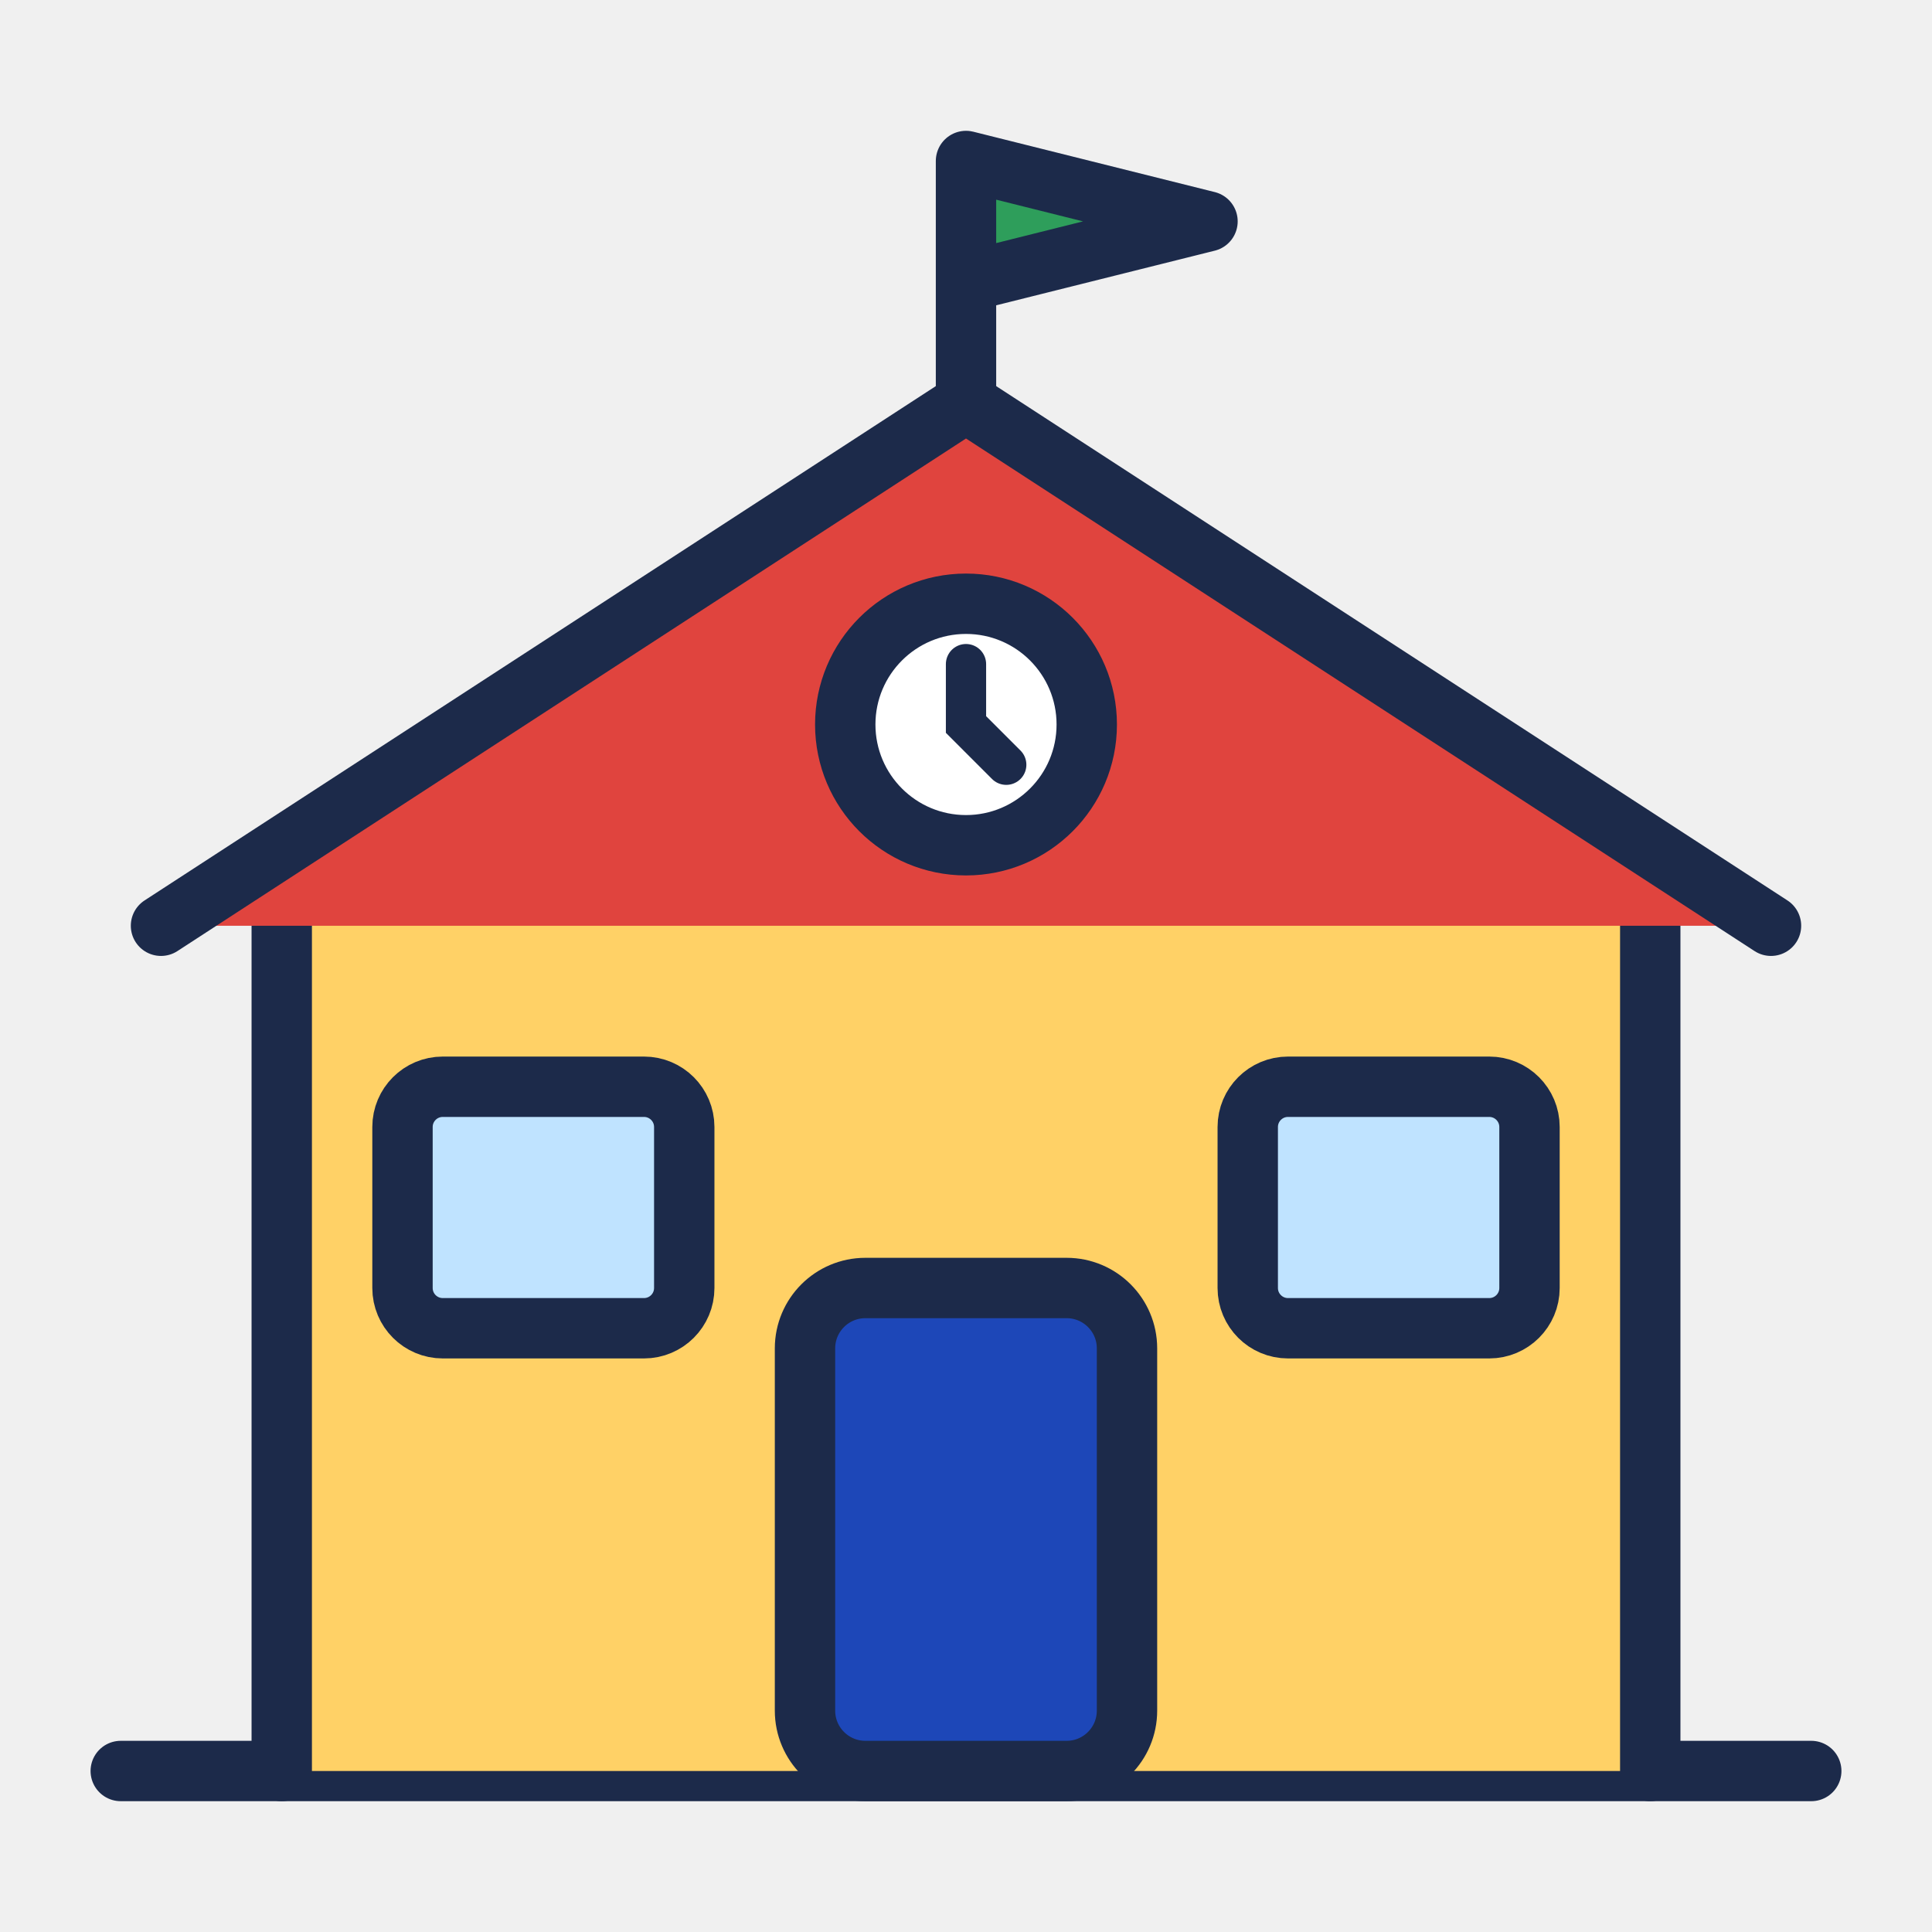
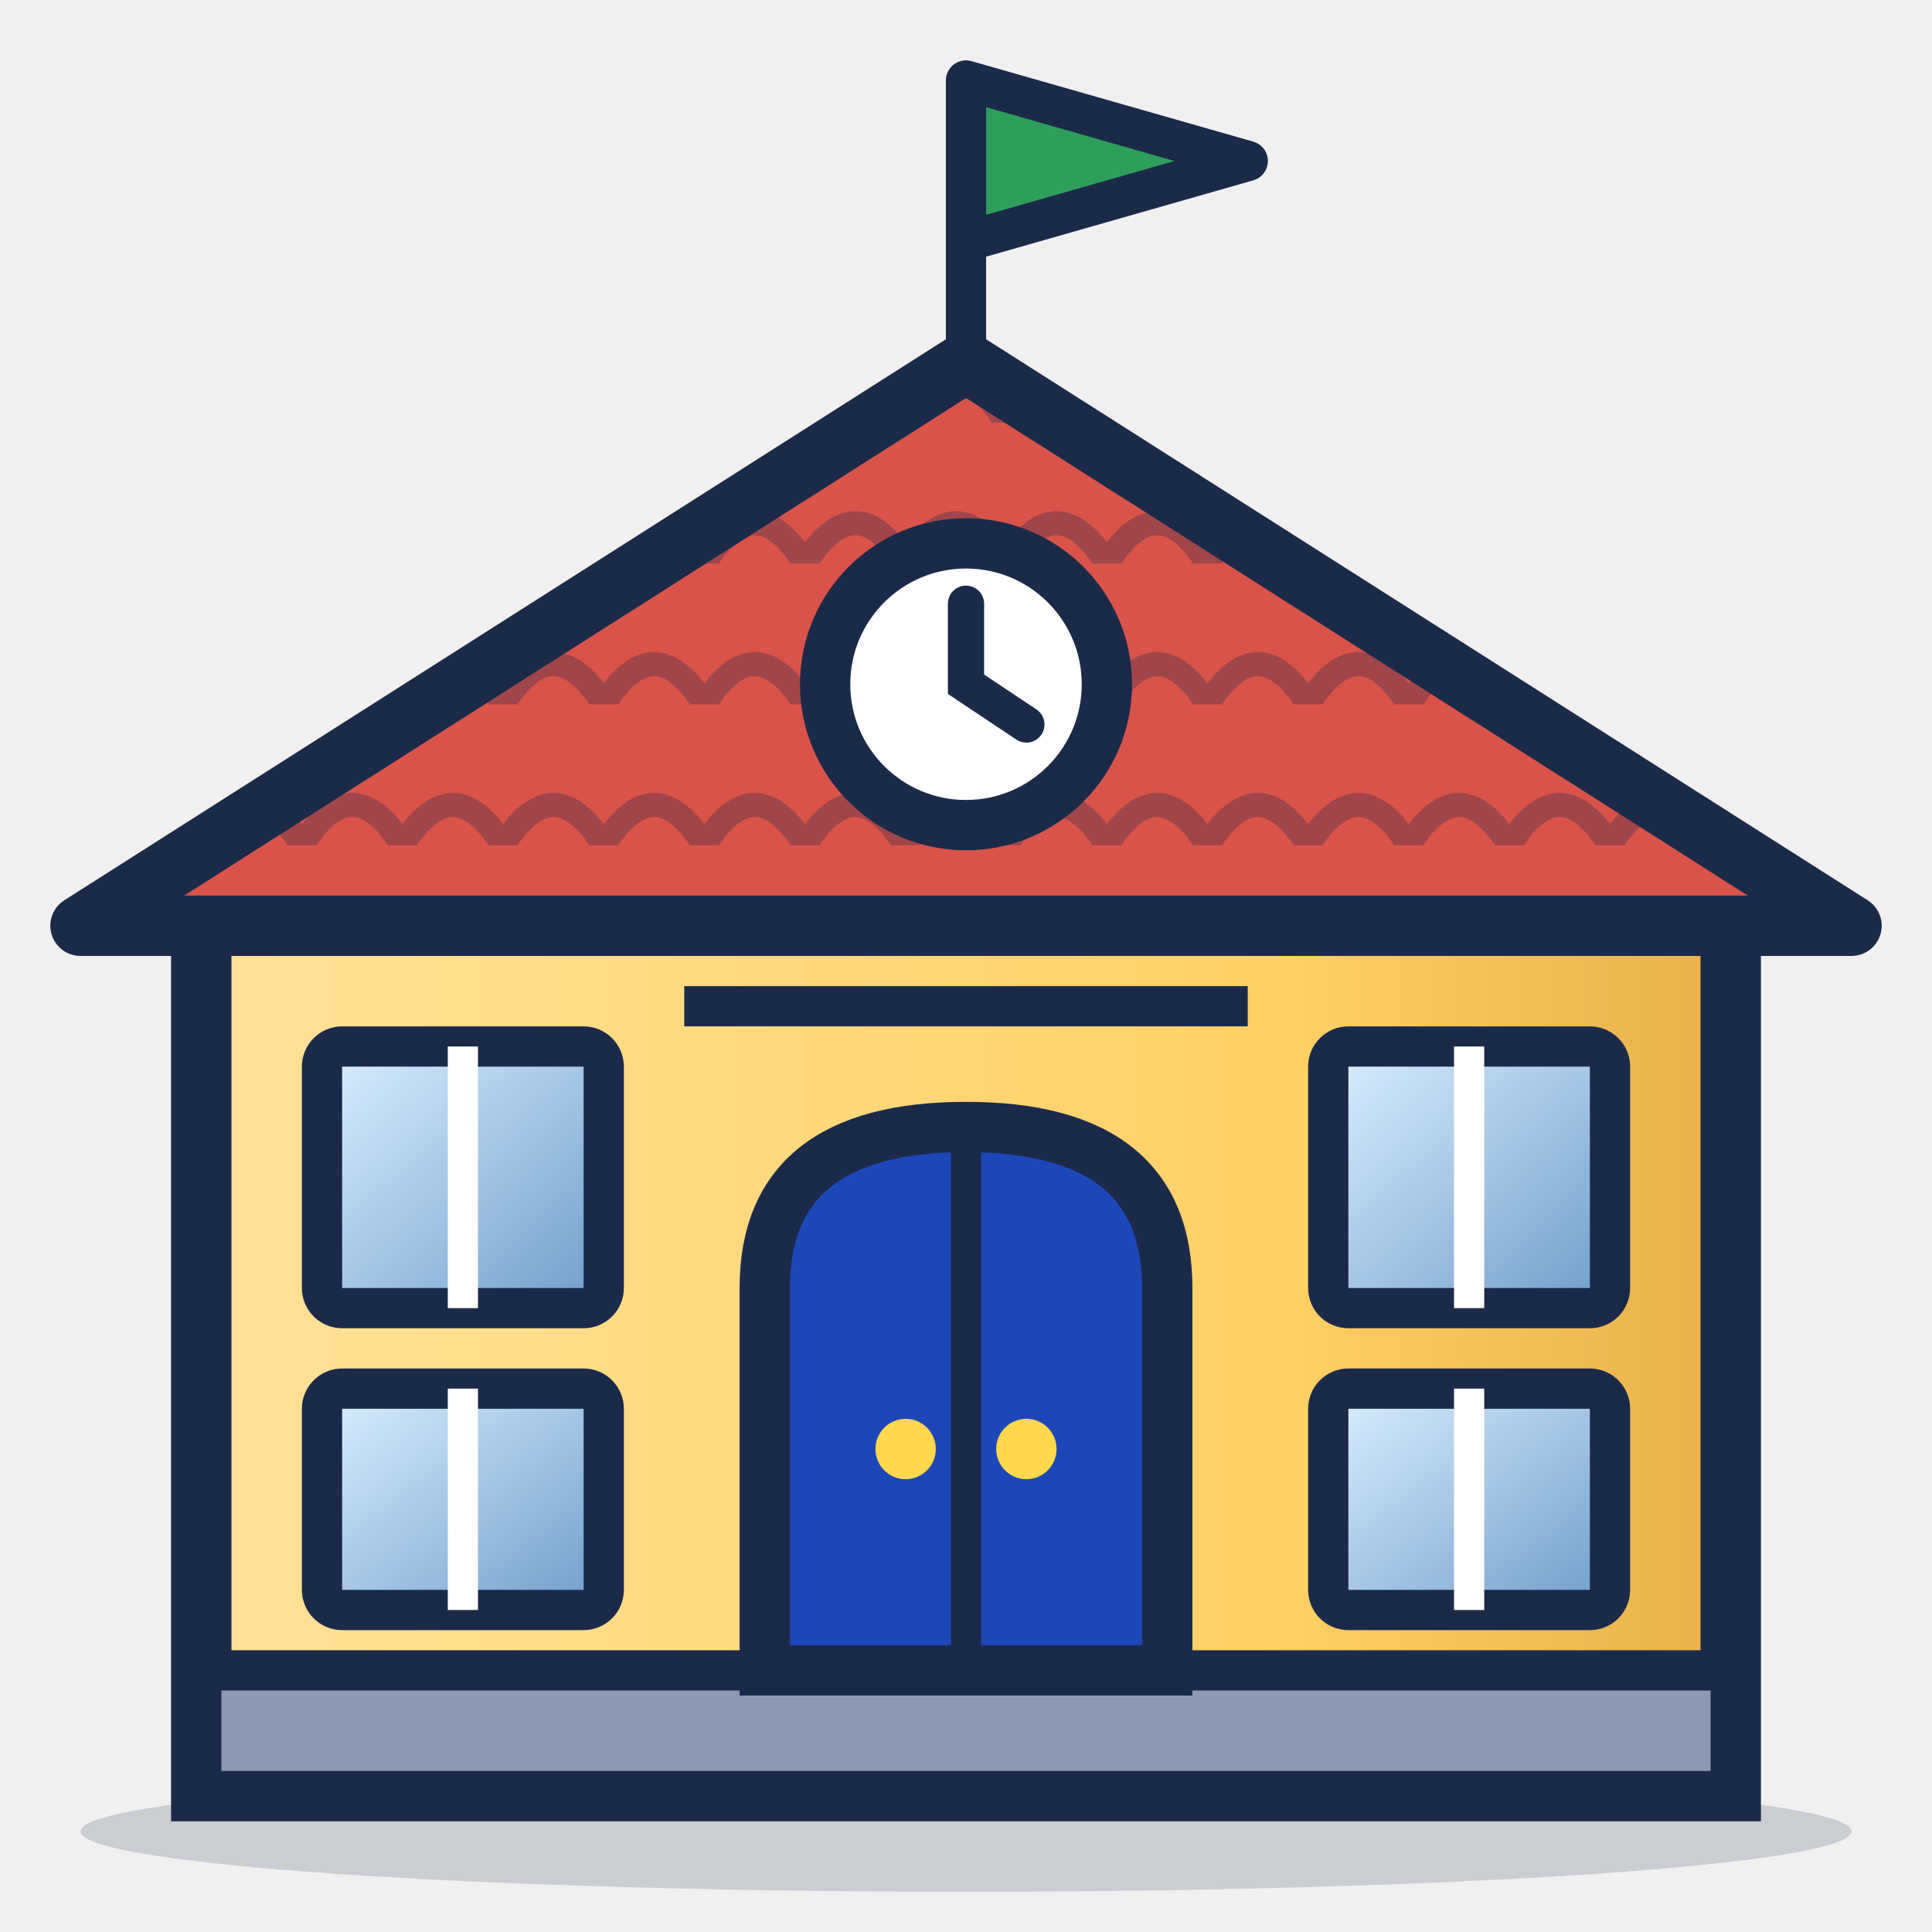
<svg xmlns="http://www.w3.org/2000/svg" width="96" height="96" viewBox="0 0 96 96" fill="none">
-   <path d="M6 88 H90" stroke="#1C2A4A" stroke-width="3" stroke-linecap="round" stroke-linejoin="round" />
-   <path d="M14 88 V44 H82 V88" fill="#FFD166" stroke="#1C2A4A" stroke-width="3" stroke-linecap="round" stroke-linejoin="round" />
-   <path d="M8 46 L48 20 L88 46" fill="#E0443E" stroke="#1C2A4A" stroke-width="3" stroke-linecap="round" stroke-linejoin="round" />
-   <rect x="40" y="64" width="16" height="24" rx="3" fill="#1D47B8" stroke="#1C2A4A" stroke-width="3" stroke-linecap="round" stroke-linejoin="round" />
-   <rect x="20" y="54" width="14" height="12" rx="2" fill="#BFE3FF" stroke="#1C2A4A" stroke-width="3" stroke-linecap="round" stroke-linejoin="round" />
-   <rect x="62" y="54" width="14" height="12" rx="2" fill="#BFE3FF" stroke="#1C2A4A" stroke-width="3" stroke-linecap="round" stroke-linejoin="round" />
-   <circle cx="48" cy="36" r="6" fill="#FFFFFF" stroke="#1C2A4A" stroke-width="3" stroke-linecap="round" stroke-linejoin="round" />
-   <path d="M48 33 V36 L50 38" stroke="#1C2A4A" stroke-width="2" stroke-linecap="round" />
-   <path d="M48 20 V8 L60 11 L48 14" fill="#2E9E5B" stroke="#1C2A4A" stroke-width="3" stroke-linecap="round" stroke-linejoin="round" />
+   <defs>
+     <linearGradient id="wl" x1="0" x2="1">
+       <stop offset="0" stop-color="#FFE29A" />
+       <stop offset="0.7" stop-color="#FFD166" />
+       <stop offset="1" stop-color="#E8B04A" />
+     </linearGradient>
+     <pattern id="tl" width="10" height="7" patternUnits="userSpaceOnUse">
+       <rect width="10" height="7" fill="#D9534A" />
+       <path d="M0 7 Q 2.5 3 5 7 Q 7.5 3 10 7" stroke="#1C2A4A" stroke-opacity="0.3" stroke-width="1.2" fill="none" />
+     </pattern>
+     <linearGradient id="gl" x1="0" y1="0" x2="1" y2="1">
+       <stop offset="0" stop-color="#DDF0FF" />
+       <stop offset="1" stop-color="#6F9CC9" />
+     </linearGradient>
+   </defs>
+   <ellipse cx="48" cy="91" rx="44" ry="3" fill="#1C2A4A" opacity="0.18" />
+   <path d="M48 18 V4 L62 8 L48 12" fill="#2E9E5B" stroke="#1C2A4A" stroke-width="2" stroke-linejoin="round" />
+   <rect x="10" y="44" width="76" height="45" fill="url(#wl)" stroke="#1C2A4A" stroke-width="3" />
+   <path d="M4 46 L48 18 L92 46 Z" fill="url(#tl)" stroke="#1C2A4A" stroke-width="3" stroke-linejoin="round" />
+   <circle cx="48" cy="34" r="7" fill="#FFFFFF" stroke="#1C2A4A" stroke-width="2.5" />
+   <path d="M48 30 V34 L51 36" stroke="#1C2A4A" stroke-width="1.8" stroke-linecap="round" />
+   <rect x="10" y="83" width="76" height="6" fill="#8D99B0" stroke="#1C2A4A" stroke-width="2" />
+   <g stroke="#1C2A4A" stroke-width="2">
+     <rect x="16" y="52" width="14" height="13" rx="1" fill="url(#gl)" />
+     <rect x="66" y="52" width="14" height="13" rx="1" fill="url(#gl)" />
+     <rect x="16" y="69" width="14" height="11" rx="1" fill="url(#gl)" />
+     <rect x="66" y="69" width="14" height="11" rx="1" fill="url(#gl)" />
+   </g>
+   <path d="M23 52 V65 M73 52 V65 M23 69 V80 M73 69 V80" stroke="#FFFFFF" stroke-width="1.5" />
+   <path d="M38 83 V64 Q 38 56 48 56 Q 58 56 58 64 V83 Z" fill="#1D47B8" stroke="#1C2A4A" stroke-width="2.5" />
+   <path d="M48 57 V83" stroke="#1C2A4A" stroke-width="1.5" />
+   <circle cx="45" cy="72" r="1.5" fill="#FFD84D" />
+   <circle cx="51" cy="72" r="1.5" fill="#FFD84D" />
+   <path d="M34 50 H62" stroke="#1C2A4A" stroke-width="2" />
</svg>
